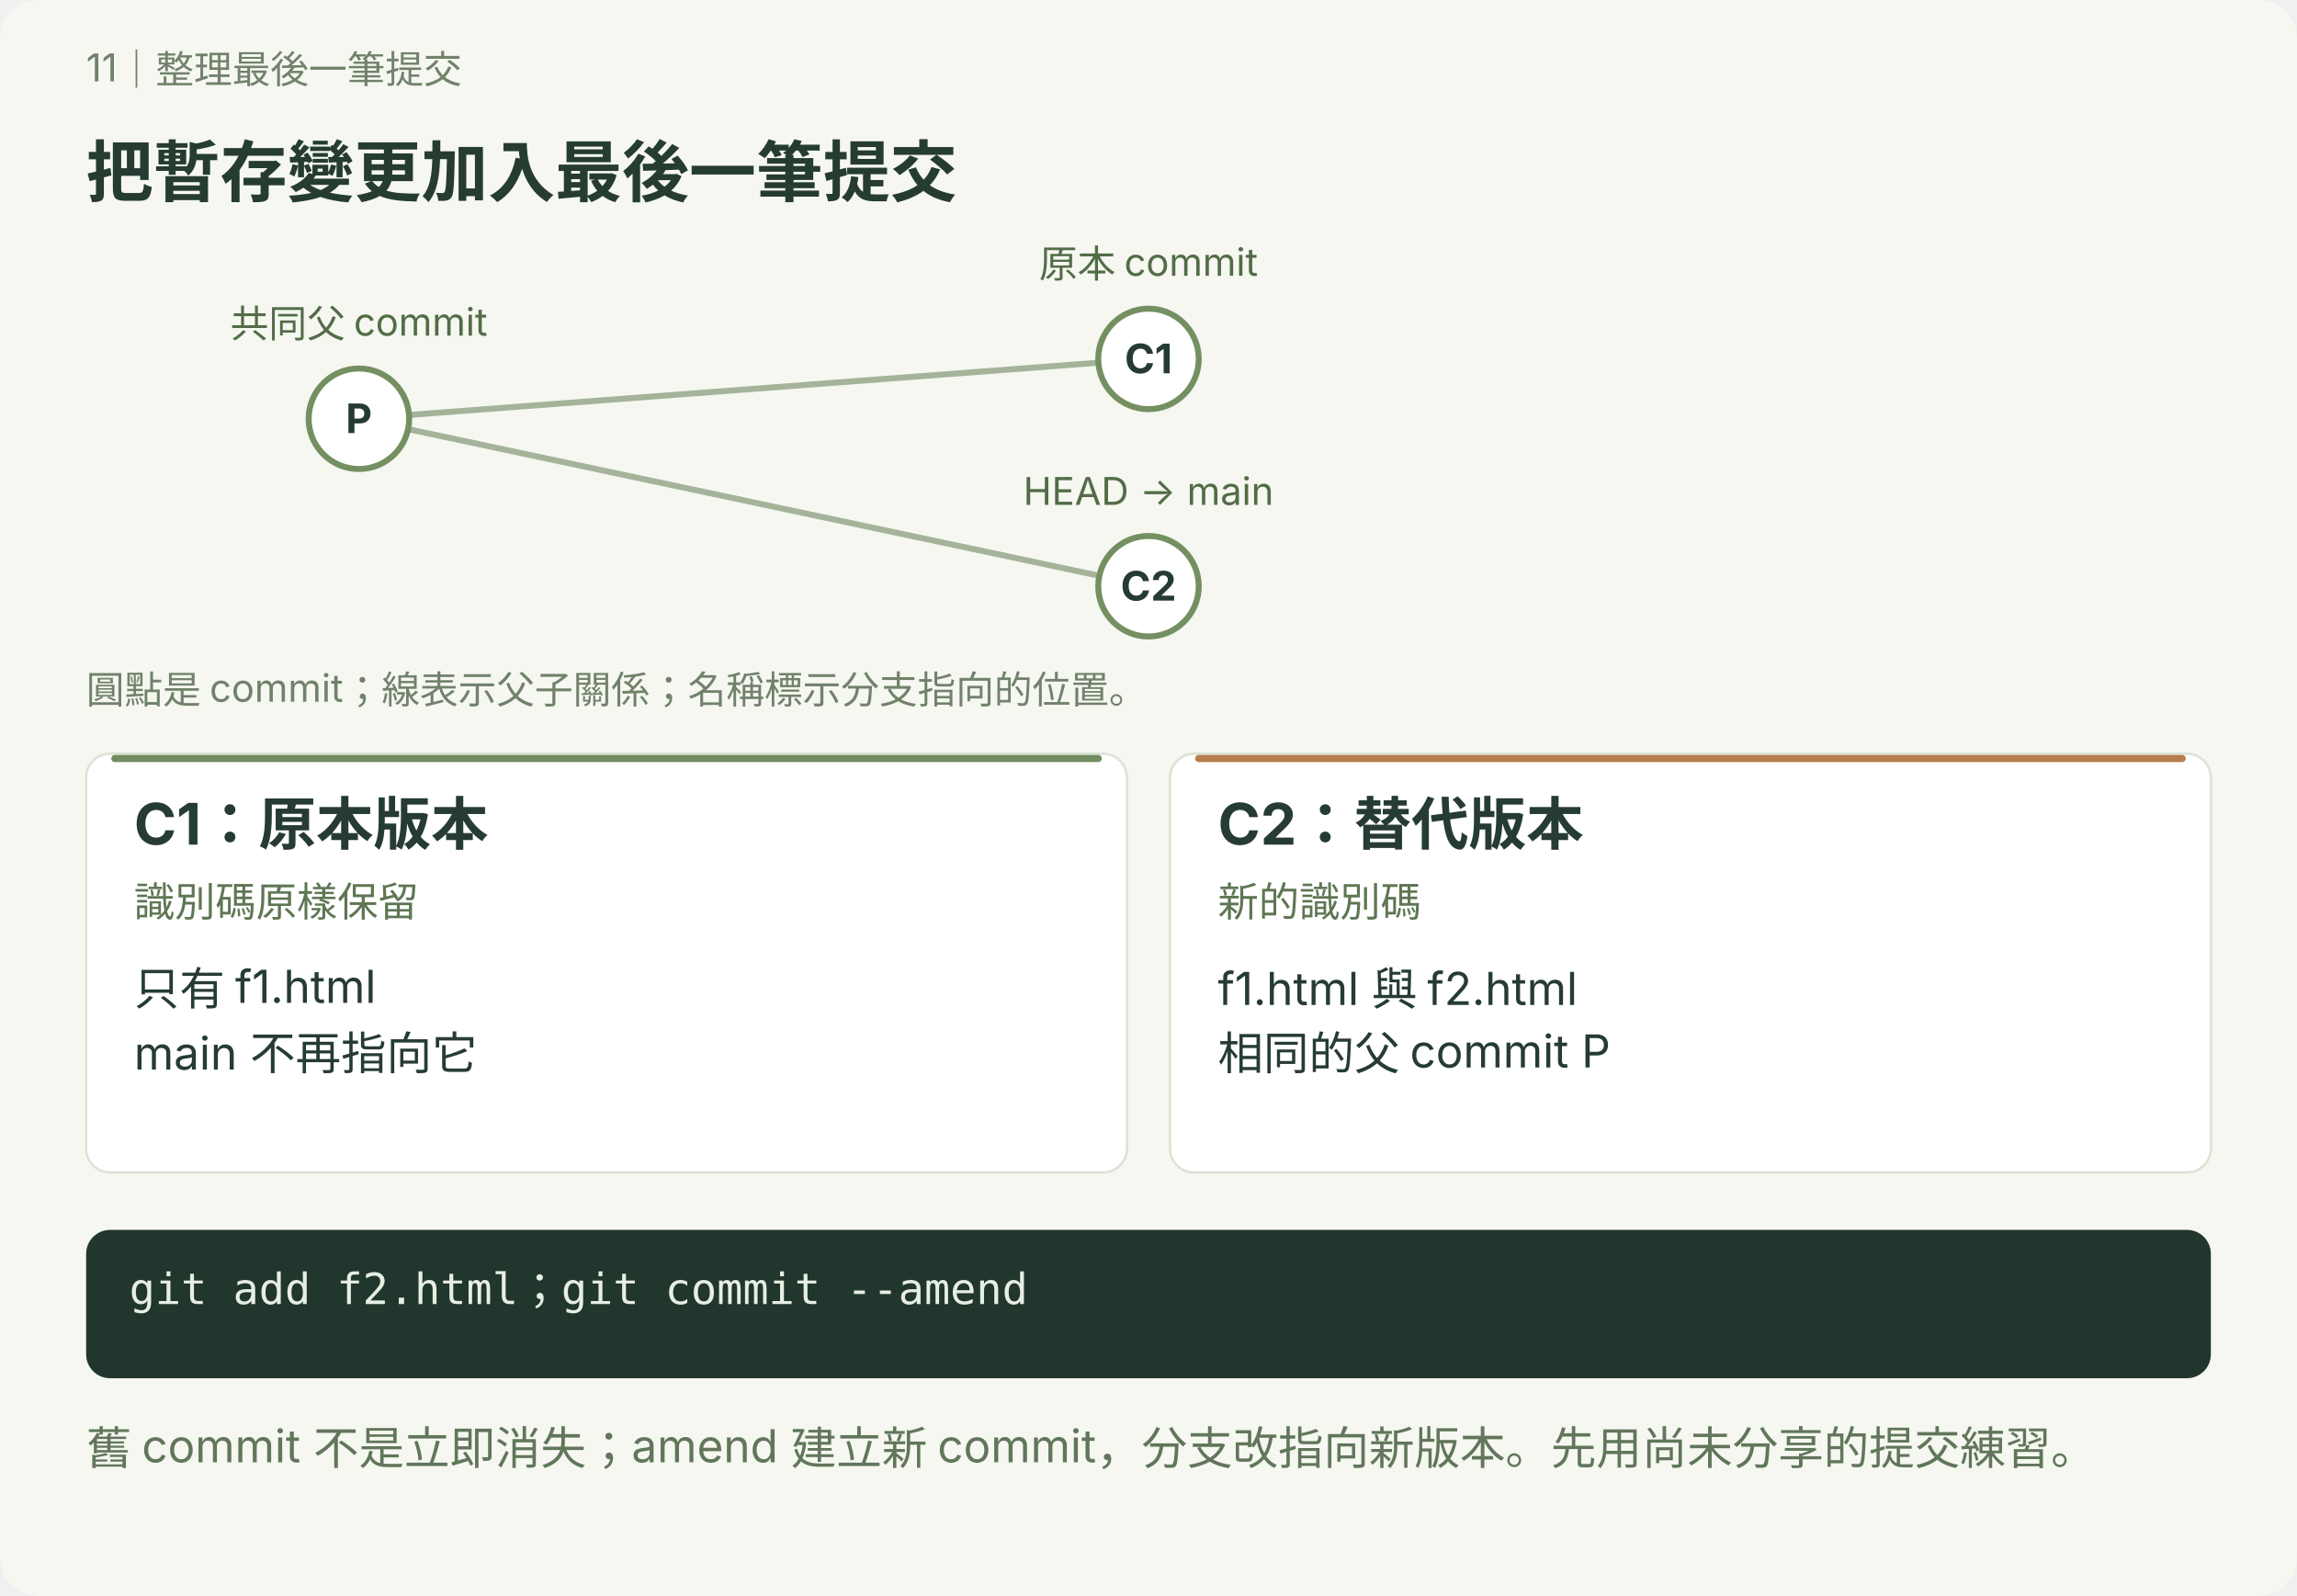
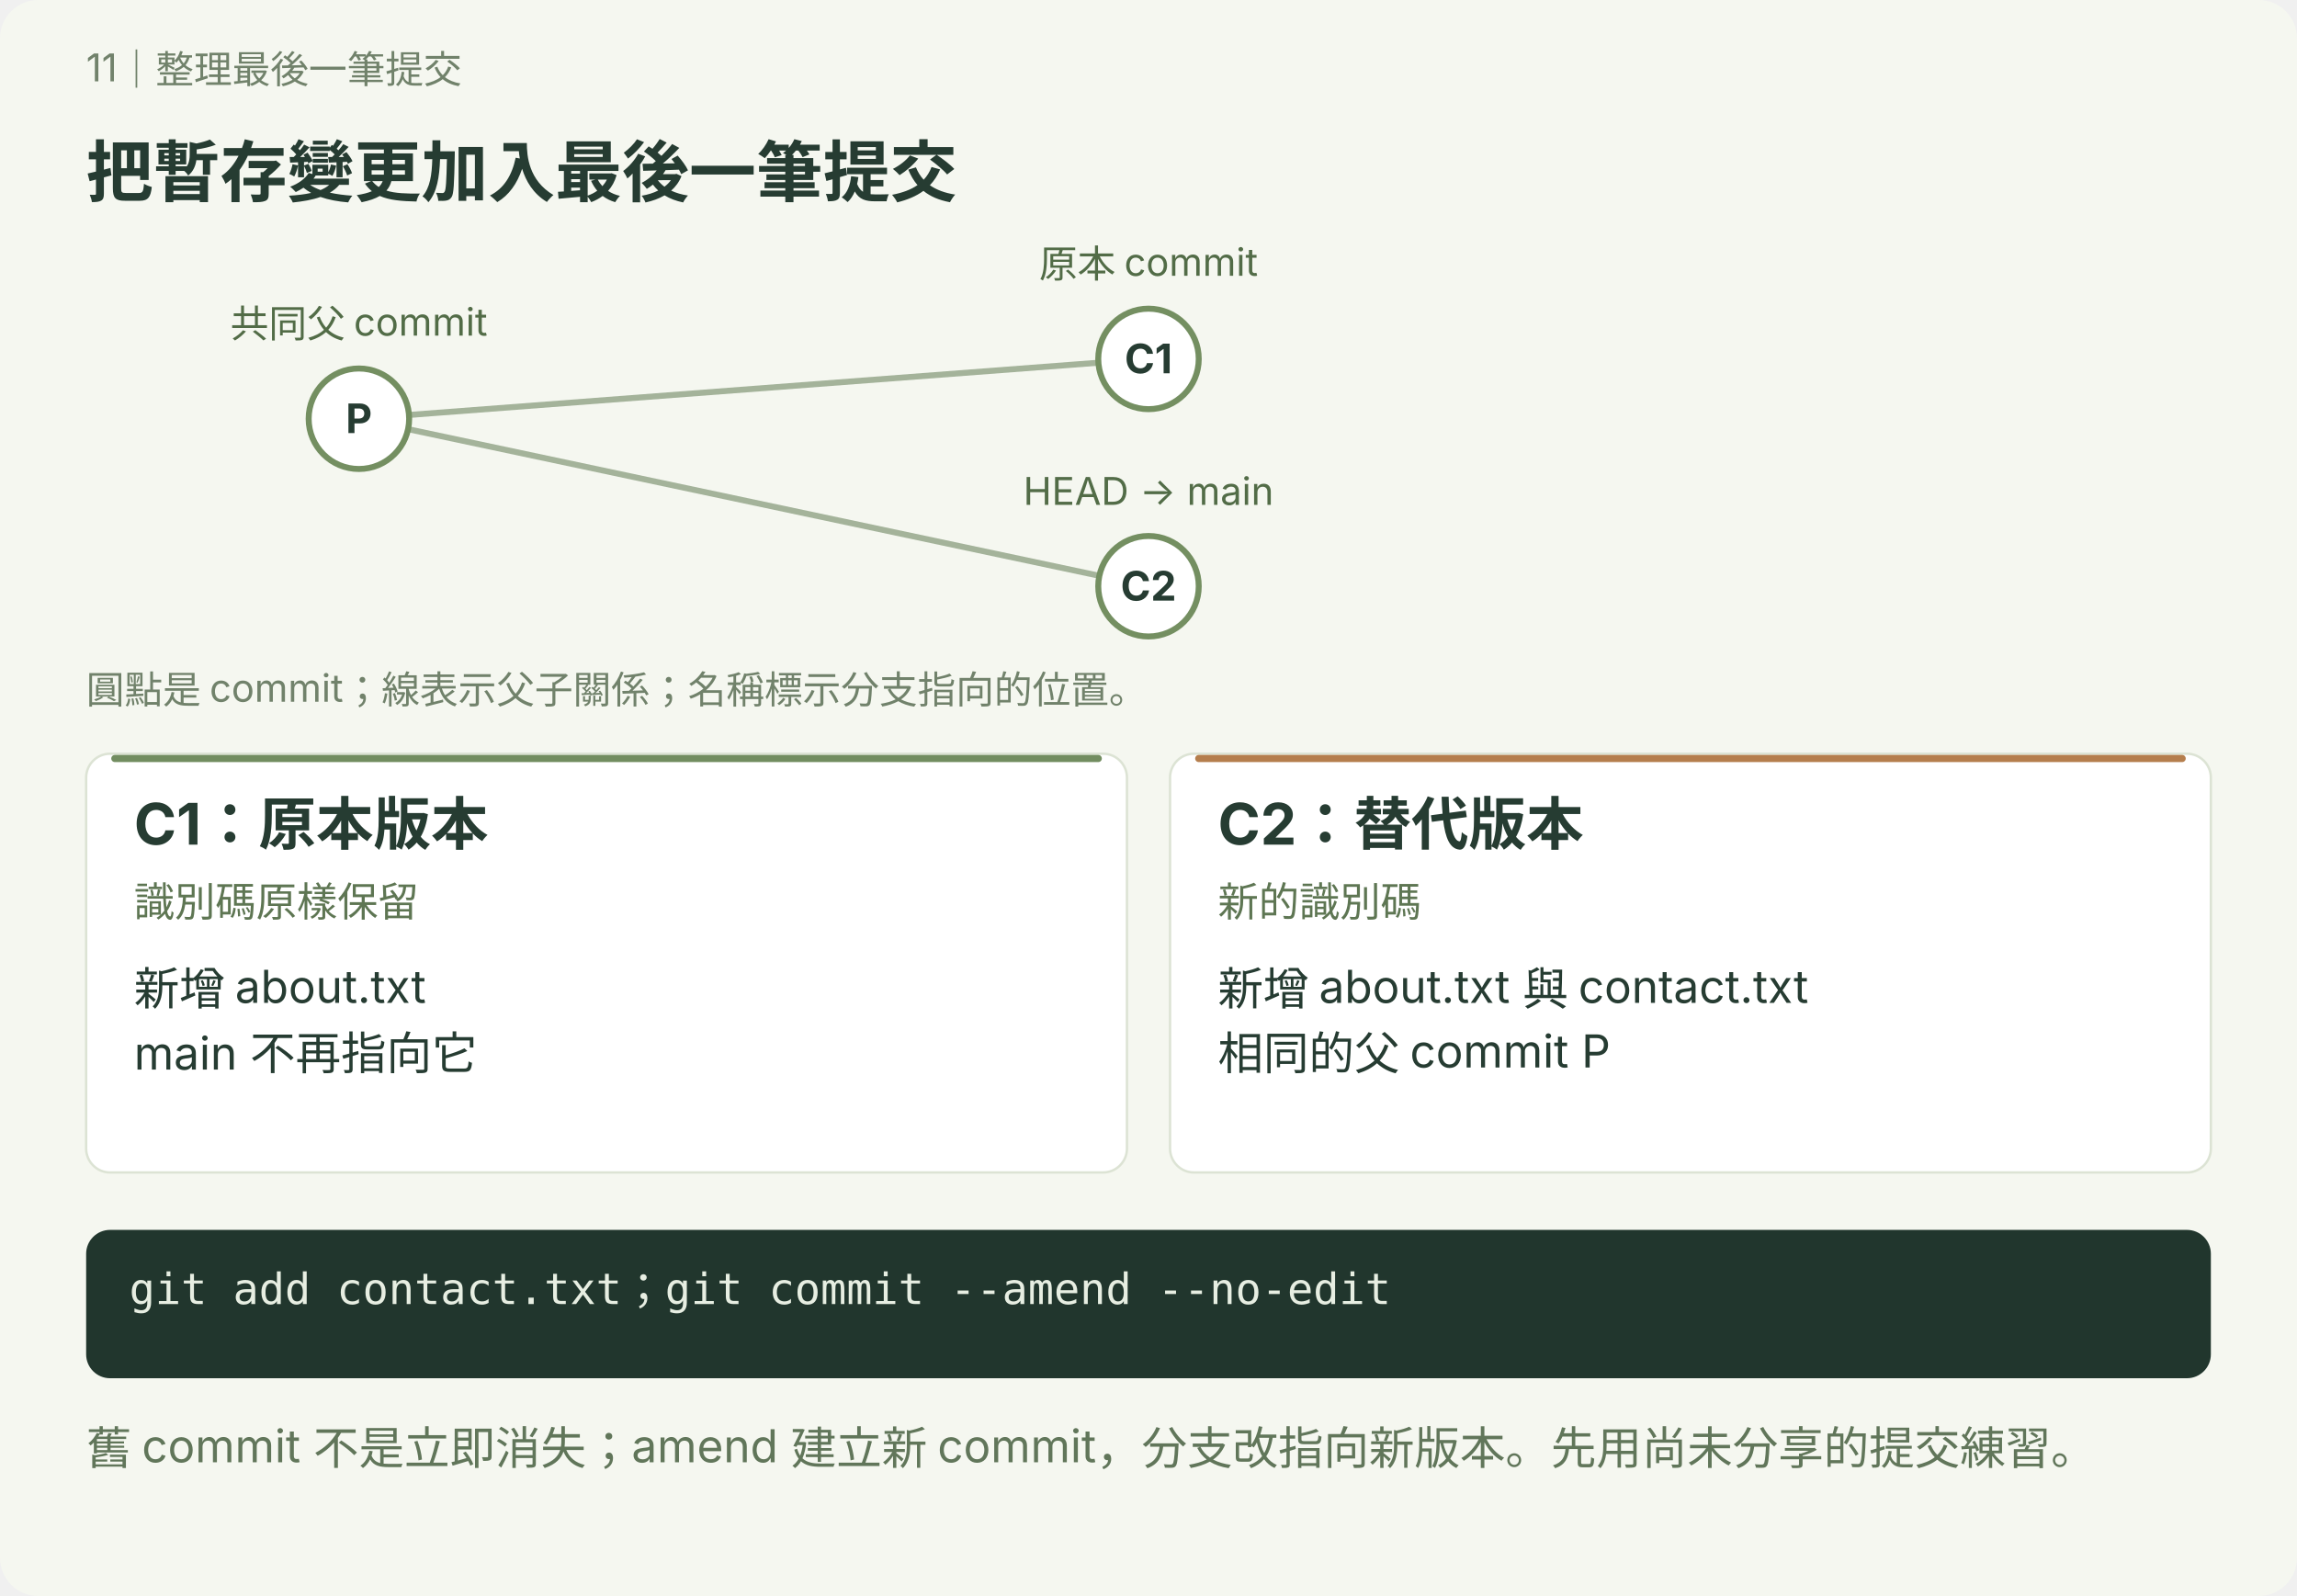
<svg xmlns="http://www.w3.org/2000/svg" viewBox="0 0 960 667" width="960" height="667" role="img" aria-labelledby="diagram-title diagram-desc">
  <style>text{font-family:system-ui,-apple-system,"Noto Sans TC","Microsoft JhengHei",sans-serif;fill:#263c32}.eyebrow{font-size:16px;fill:#71826b}.heading{font-size:28px;font-weight:650}.card-title{font-size:24px;font-weight:650}.tag{font-size:17px;fill:#5e7653}.body{font-size:19px}.command{font-size:18px;fill:#e7eee2;font-family:ui-monospace,SFMono-Regular,Consolas,monospace}.note{font-size:19px;fill:#61765a}.ref{font-size:16px;fill:#526c47}.commit{font-size:17px;font-weight:650}</style>
  <rect width="960" height="667" rx="16" fill="#f5f7f0" />
  <text x="36" y="34" class="eyebrow">
    <tspan x="36" dy="0">11｜整理最後一筆提交</tspan>
  </text>
  <text x="36" y="82" class="heading">
    <tspan x="36" dy="0">把暫存變更加入最後一筆提交</tspan>
  </text>
  <path d="M 150 175 L 480 150" stroke="#a4b39a" stroke-width="2.5" fill="none" />
  <path d="M 150 175 L 480 245" stroke="#a4b39a" stroke-width="2.5" fill="none" />
  <circle cx="150" cy="175" r="21" fill="#fff" stroke="#748f61" stroke-width="2.5" />
  <text x="150" y="181" text-anchor="middle" class="commit">P</text>
  <text x="150" y="141" text-anchor="middle" class="ref">共同父 commit</text>
  <circle cx="480" cy="150" r="21" fill="#fff" stroke="#748f61" stroke-width="2.5" />
  <text x="480" y="156" text-anchor="middle" class="commit">C1</text>
  <text x="480" y="116" text-anchor="middle" class="ref">原本 commit</text>
  <circle cx="480" cy="245" r="21" fill="#fff" stroke="#748f61" stroke-width="2.5" />
  <text x="480" y="251" text-anchor="middle" class="commit">C2</text>
  <text x="480" y="211" text-anchor="middle" class="ref">HEAD → main</text>
  <text x="36" y="294" class="eyebrow">
    <tspan x="36" dy="0">圓點是 commit；線表示父子關係；名稱標示分支指向的位置。</tspan>
  </text>
  <rect x="36" y="315" width="435" height="175" rx="10" fill="#ffffff" stroke="#dce3d4" />
  <path d="M 48 317 H 459" stroke="#728d60" stroke-width="3" stroke-linecap="round" />
  <text x="56" y="353" class="card-title">
    <tspan x="56" dy="0">C1：原本版本</tspan>
  </text>
  <text x="56" y="383" class="tag">
    <tspan x="56" dy="0">識別碼原樣保留</tspan>
  </text>
  <text x="56" y="420" class="body">
-     <tspan x="56" dy="0">只有 f1.html</tspan>
+     <tspan x="56" dy="0">新增 about.txt</tspan>
    <tspan x="56" dy="27">main 不再指向它</tspan>
  </text>
  <rect x="489" y="315" width="435" height="175" rx="10" fill="#ffffff" stroke="#dce3d4" />
  <path d="M 501 317 H 912" stroke="#b57e4d" stroke-width="3" stroke-linecap="round" />
  <text x="509" y="353" class="card-title">
    <tspan x="509" dy="0">C2：替代版本</tspan>
  </text>
  <text x="509" y="383" class="tag">
    <tspan x="509" dy="0">新的識別碼</tspan>
  </text>
  <text x="509" y="420" class="body">
-     <tspan x="509" dy="0">f1.html 與 f2.html</tspan>
+     <tspan x="509" dy="0">新增 about.txt 與 contact.txt</tspan>
    <tspan x="509" dy="27">相同的父 commit P</tspan>
  </text>
  <rect x="36" y="514" width="888" height="62" rx="10" fill="#21362d" />
  <text x="54" y="545" class="command">
-     <tspan x="54" dy="0">git add f2.html；git commit --amend</tspan>
+     <tspan x="54" dy="0">git add contact.txt；git commit --amend --no-edit</tspan>
  </text>
  <text x="36" y="612" class="note">
    <tspan x="36" dy="0">舊 commit 不是立即消失；amend 建立新 commit，分支改指向新版本。先用尚未分享的提交練習。</tspan>
  </text>
</svg>
